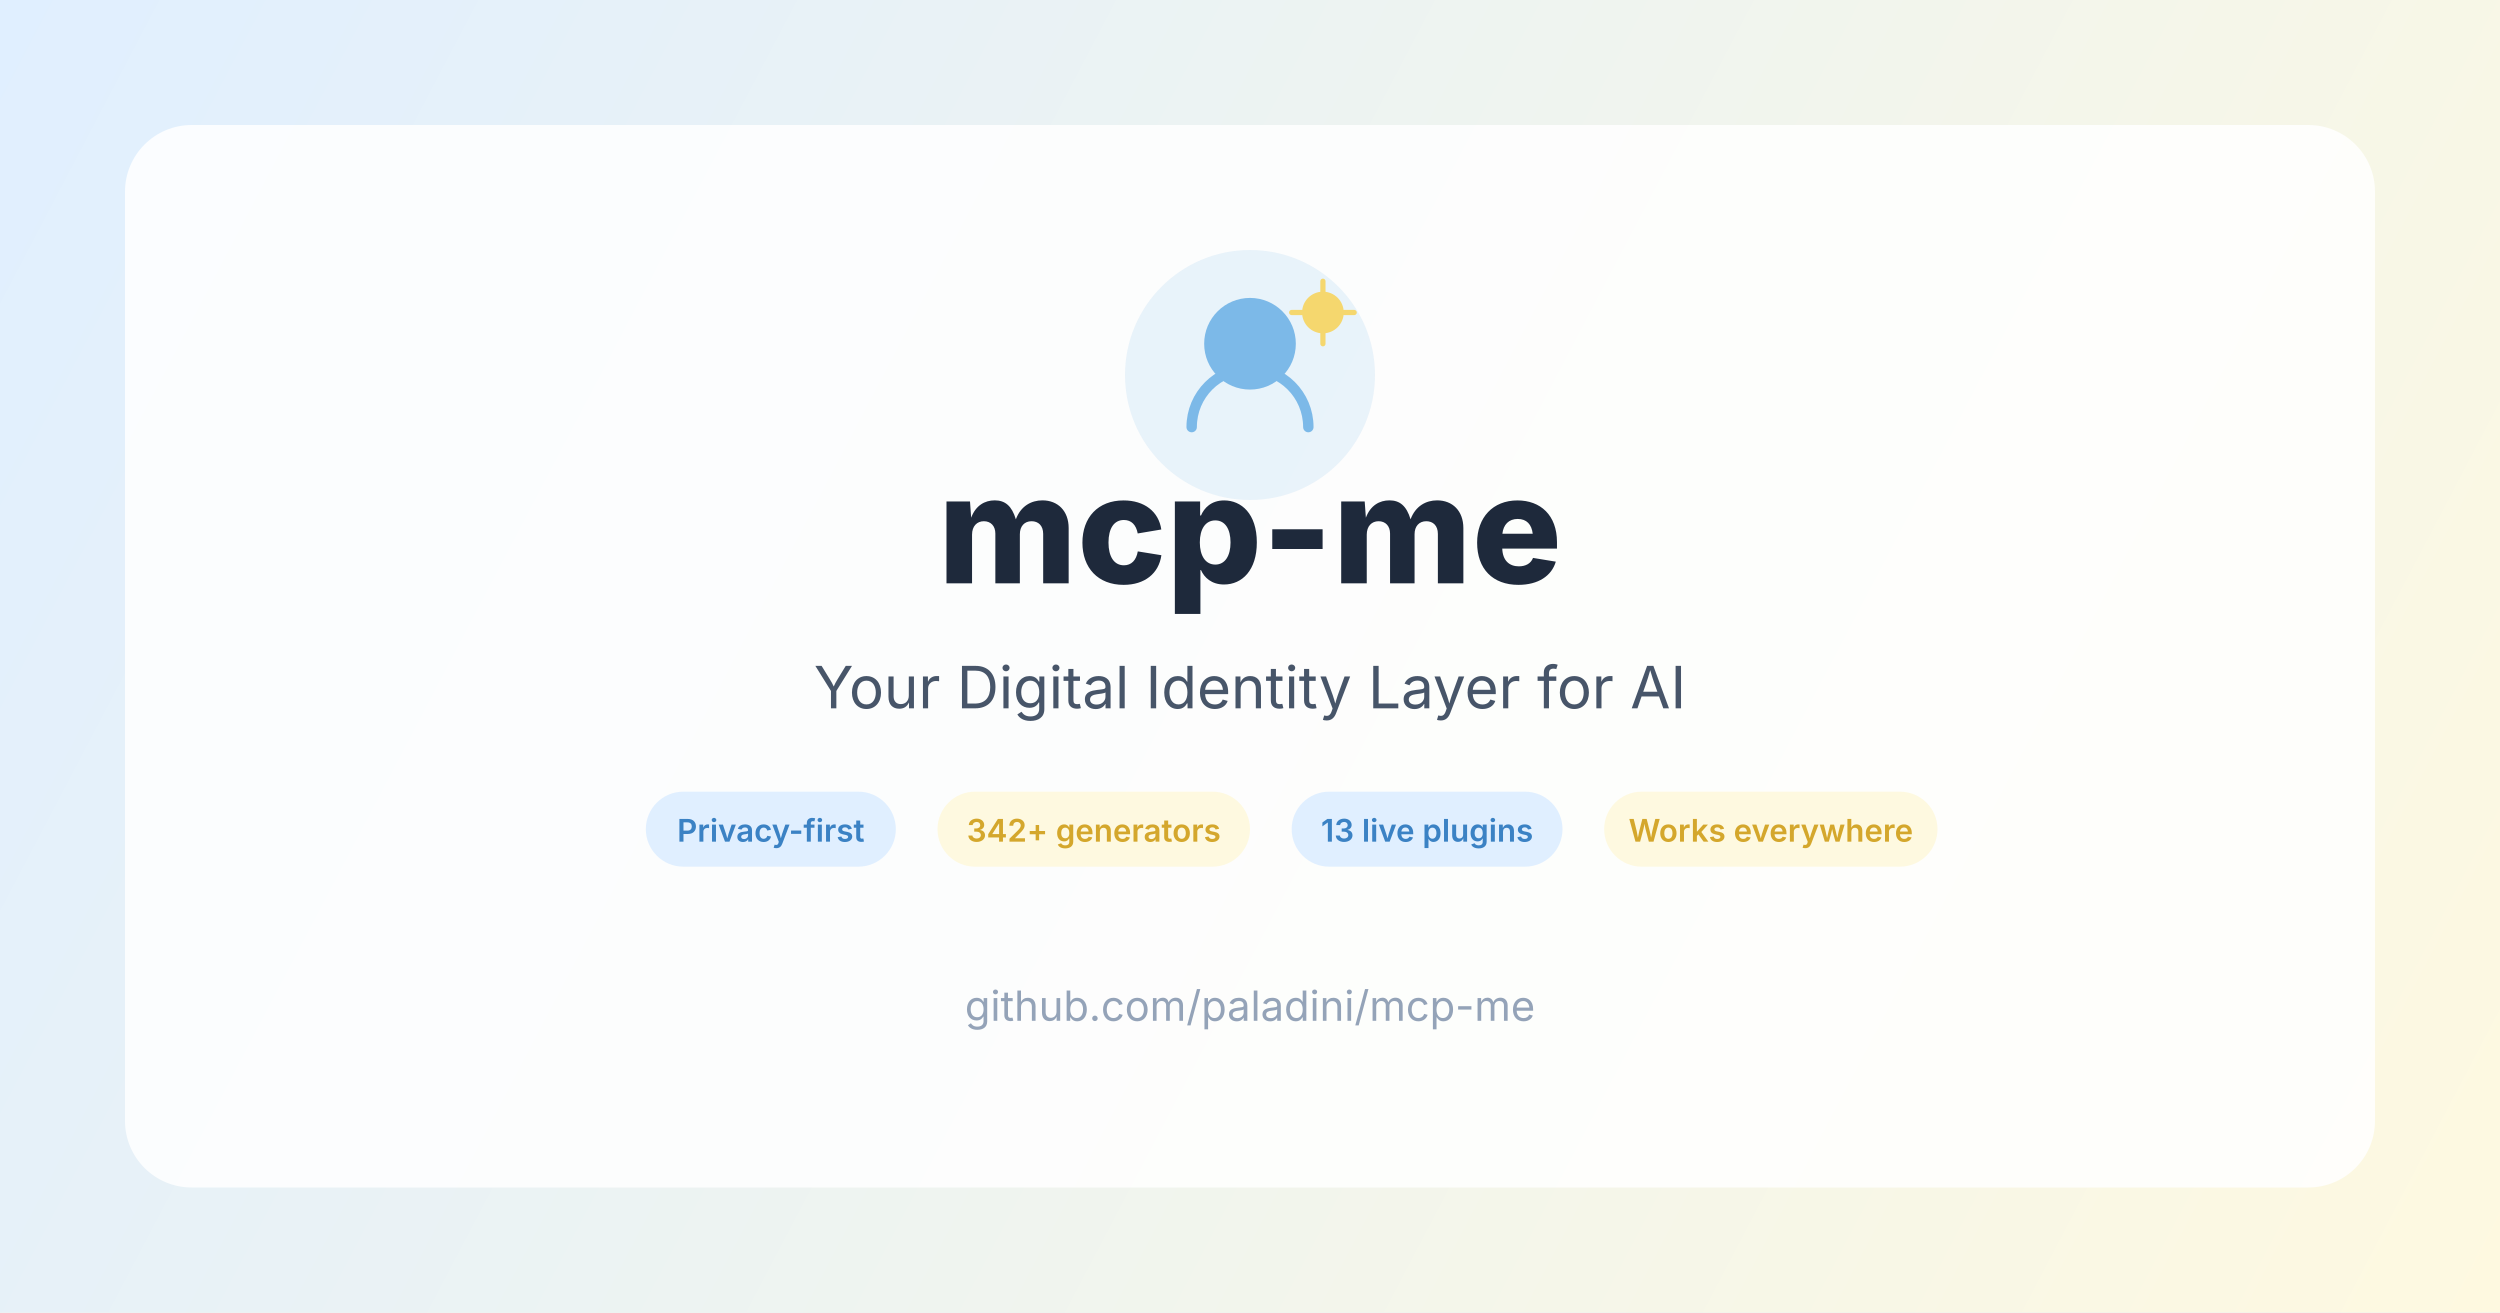
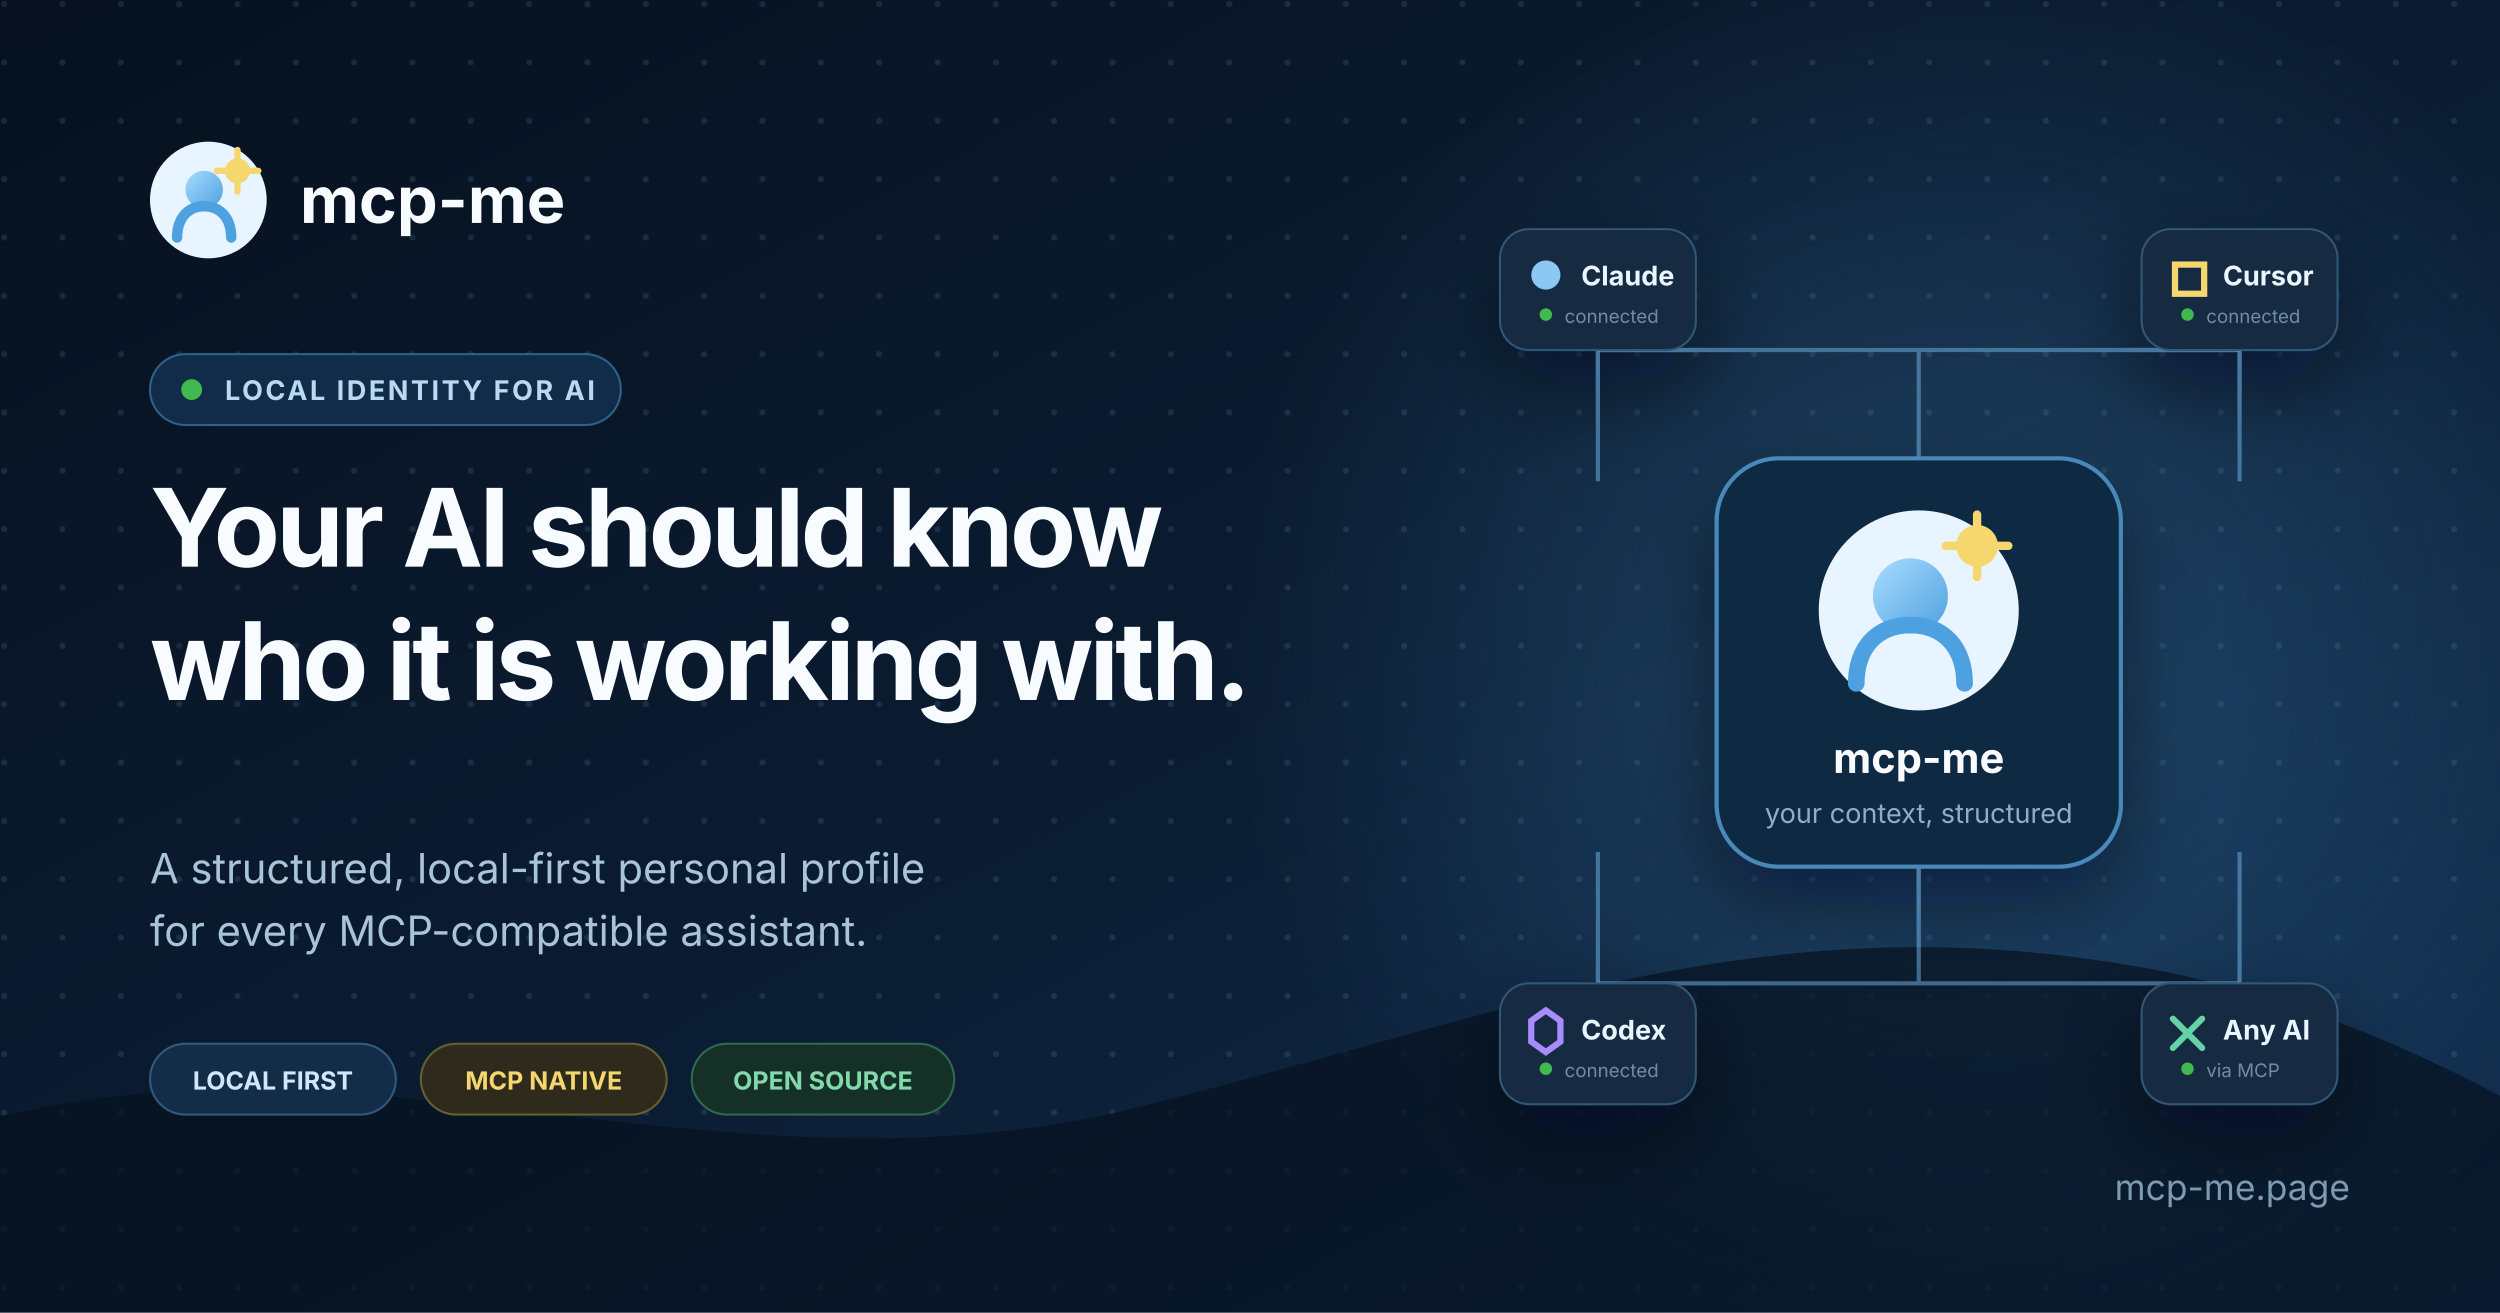
- <svg xmlns="http://www.w3.org/2000/svg" width="1200" height="630" viewBox="0 0 1200 630" fill="none">
+ <svg xmlns="http://www.w3.org/2000/svg" width="1200" height="630" viewBox="0 0 1200 630" role="img" aria-labelledby="title desc">
  <defs>
-     <linearGradient id="bg" x1="0" y1="0" x2="1200" y2="630" gradientUnits="userSpaceOnUse">
-       <stop stop-color="#E0EFFF" />
-       <stop offset="1" stop-color="#FEF9E0" />
+     <linearGradient id="bg" x1="0" y1="0" x2="1" y2="1">
+       <stop offset="0" stop-color="#07111f" />
+       <stop offset="0.55" stop-color="#0b1d33" />
+       <stop offset="1" stop-color="#123052" />
    </linearGradient>
+     <linearGradient id="blue" x1="0" y1="0" x2="1" y2="1">
+       <stop offset="0" stop-color="#a8dcff" />
+       <stop offset="1" stop-color="#4ea1e0" />
+     </linearGradient>
+     <pattern id="dots" width="28" height="28" patternUnits="userSpaceOnUse">
+       <circle cx="2" cy="2" r="1.5" fill="#8fcaff" opacity="0.12" />
+     </pattern>
+     <radialGradient id="glow">
+       <stop offset="0" stop-color="#4ea1e0" stop-opacity="0.3" />
+       <stop offset="1" stop-color="#4ea1e0" stop-opacity="0" />
+     </radialGradient>
+     <filter id="shadow" x="-30%" y="-30%" width="160%" height="160%">
+       <feDropShadow dx="0" dy="16" stdDeviation="20" flood-color="#02060d" flood-opacity="0.5" />
+     </filter>
  </defs>
  <rect width="1200" height="630" fill="url(#bg)" />
-   <rect x="60" y="60" width="1080" height="510" rx="32" fill="white" fill-opacity="0.85" />
-   <circle cx="600" cy="180" r="60" fill="#7CB9E8" opacity="0.15" />
-   <circle cx="600" cy="165" r="22" fill="#7CB9E8" />
-   <path d="M572 205c0-15.5 12.5-28 28-28s28 12.5 28 28" stroke="#7CB9E8" stroke-width="5" stroke-linecap="round" fill="none" />
-   <circle cx="635" cy="150" r="10" fill="#F5D76E" />
-   <path d="M635 140v-5M635 165v-5M645 150h5M625 150h-5" stroke="#F5D76E" stroke-width="2.5" stroke-linecap="round" />
-   <text x="600" y="280" text-anchor="middle" font-family="-apple-system, BlinkMacSystemFont, sans-serif" font-size="72" font-weight="800" fill="#1E293B">mcp-me</text>
-   <text x="600" y="340" text-anchor="middle" font-family="-apple-system, BlinkMacSystemFont, sans-serif" font-size="28" fill="#475569">Your Digital Identity Layer for AI</text>
-   <rect x="310" y="380" width="120" height="36" rx="18" fill="#E0EFFF" />
-   <text x="370" y="404" text-anchor="middle" font-family="-apple-system, sans-serif" font-size="15" font-weight="600" fill="#3B82C4">Privacy-first</text>
-   <rect x="450" y="380" width="150" height="36" rx="18" fill="#FEF9E0" />
-   <text x="525" y="404" text-anchor="middle" font-family="-apple-system, sans-serif" font-size="15" font-weight="600" fill="#D4A72C">342+ generators</text>
-   <rect x="620" y="380" width="130" height="36" rx="18" fill="#E0EFFF" />
-   <text x="685" y="404" text-anchor="middle" font-family="-apple-system, sans-serif" font-size="15" font-weight="600" fill="#3B82C4">13 live plugins</text>
-   <rect x="770" y="380" width="160" height="36" rx="18" fill="#FEF9E0" />
-   <text x="850" y="404" text-anchor="middle" font-family="-apple-system, sans-serif" font-size="15" font-weight="600" fill="#D4A72C">Works everywhere</text>
-   <text x="600" y="490" text-anchor="middle" font-family="-apple-system, sans-serif" font-size="20" fill="#94A3B8">github.com/paladini/mcp-me</text>
+   <rect width="1200" height="630" fill="url(#dots)" />
+   <circle cx="938" cy="315" r="350" fill="url(#glow)" />
+   <path d="M0 536C183 492 352 579 544 532C726 487 850 430 1037 466C1107 480 1162 506 1200 526V630H0Z" fill="#06101d" opacity="0.68" />
+   <g transform="translate(72 68)">
+     <circle cx="28" cy="28" r="28" fill="#e8f4ff" />
+     <circle cx="26" cy="23" r="9" fill="url(#blue)" />
+     <path d="M13 46c0-9 5-15 13-15s13 6 13 15" fill="none" stroke="#4ea1e0" stroke-width="5" stroke-linecap="round" />
+     <circle cx="42" cy="14" r="6" fill="#f5d76e" />
+     <path d="M42 4v20M32 14h20" stroke="#f5d76e" stroke-width="3" stroke-linecap="round" />
+     <text x="72" y="39" fill="#f8fbff" font-family="Inter,Segoe UI,sans-serif" font-size="31" font-weight="750">mcp-me</text>
+   </g>
+   <g transform="translate(72 170)">
+     <rect width="226" height="34" rx="17" fill="#102c49" stroke="#2f6189" />
+     <circle cx="20" cy="17" r="5" fill="#3fb950" />
+     <text x="36" y="22" fill="#b9d9f2" font-family="Inter,Segoe UI,sans-serif" font-size="13" font-weight="700" letter-spacing="1.2">LOCAL IDENTITY FOR AI</text>
+     <text x="0" y="102" fill="#f8fbff" font-family="Inter,Segoe UI,sans-serif" font-size="52" font-weight="750" letter-spacing="-1.8">
+       <tspan x="0">Your AI should know</tspan>
+       <tspan x="0" dy="64">who it is working with.</tspan>
+     </text>
+     <text x="0" y="254" fill="#a9c3d9" font-family="Inter,Segoe UI,sans-serif" font-size="20">
+       <tspan x="0">A structured, local-first personal profile</tspan>
+       <tspan x="0" dy="30">for every MCP-compatible assistant.</tspan>
+     </text>
+     <g transform="translate(0 331)">
+       <rect width="118" height="34" rx="17" fill="#132c48" stroke="#305b7e" />
+       <text x="59" y="22" text-anchor="middle" fill="#cfe8fb" font-family="Inter,Segoe UI,sans-serif" font-size="12" font-weight="700">LOCAL FIRST</text>
+       <rect x="130" width="118" height="34" rx="17" fill="#2e2b1d" stroke="#675f31" />
+       <text x="189" y="22" text-anchor="middle" fill="#f5d76e" font-family="Inter,Segoe UI,sans-serif" font-size="12" font-weight="700">MCP NATIVE</text>
+       <rect x="260" width="126" height="34" rx="17" fill="#153026" stroke="#2e6a50" />
+       <text x="323" y="22" text-anchor="middle" fill="#82d9ac" font-family="Inter,Segoe UI,sans-serif" font-size="12" font-weight="700">OPEN SOURCE</text>
+     </g>
+   </g>
+   <g transform="translate(720 110)" filter="url(#shadow)">
+     <path d="M201 110V58M201 58H47M201 58h154M201 304v58M201 362H47M201 362h154" fill="none" stroke="#71b4e7" stroke-opacity="0.5" stroke-width="2" />
+     <path d="M47 58v63M355 58v63M47 362v-63M355 362v-63" fill="none" stroke="#71b4e7" stroke-opacity="0.5" stroke-width="2" />
+     <g transform="translate(104 110)">
+       <rect width="194" height="196" rx="30" fill="#102943" stroke="#4989b9" stroke-width="2" />
+       <circle cx="97" cy="73" r="48" fill="#e8f4ff" />
+       <circle cx="93" cy="66" r="18" fill="url(#blue)" />
+       <path d="M67 108c0-17 10-28 26-28s26 11 26 28" fill="none" stroke="#4ea1e0" stroke-width="8" stroke-linecap="round" />
+       <circle cx="125" cy="42" r="10" fill="#f5d76e" />
+       <path d="M125 27v30M110 42h30" stroke="#f5d76e" stroke-width="4" stroke-linecap="round" />
+       <text x="97" y="151" text-anchor="middle" fill="#f8fbff" font-family="Inter,Segoe UI,sans-serif" font-size="20" font-weight="700">mcp-me</text>
+       <text x="97" y="175" text-anchor="middle" fill="#8caec8" font-family="Inter,Segoe UI,sans-serif" font-size="13">your context, structured</text>
+     </g>
+     <g>
+       <rect width="94" height="58" rx="14" fill="#122943" stroke="#315675" />
+       <circle cx="22" cy="22" r="7" fill="#8bc8f4" />
+       <text x="39" y="27" fill="#eaf6ff" font-family="Inter,Segoe UI,sans-serif" font-size="13" font-weight="700">Claude</text>
+       <circle cx="22" cy="41" r="3" fill="#3fb950" />
+       <text x="31" y="45" fill="#718da4" font-family="Inter,Segoe UI,sans-serif" font-size="9">connected</text>
+     </g>
+     <g transform="translate(308)">
+       <rect width="94" height="58" rx="14" fill="#122943" stroke="#315675" />
+       <path d="M16 17h14v14H16z" fill="none" stroke="#f5d76e" stroke-width="3" />
+       <text x="39" y="27" fill="#eaf6ff" font-family="Inter,Segoe UI,sans-serif" font-size="13" font-weight="700">Cursor</text>
+       <circle cx="22" cy="41" r="3" fill="#3fb950" />
+       <text x="31" y="45" fill="#718da4" font-family="Inter,Segoe UI,sans-serif" font-size="9">connected</text>
+     </g>
+     <g transform="translate(0 362)">
+       <rect width="94" height="58" rx="14" fill="#122943" stroke="#315675" />
+       <path d="M15 18l7-5 7 5v10l-7 5-7-5z" fill="none" stroke="#a88cff" stroke-width="3" />
+       <text x="39" y="27" fill="#eaf6ff" font-family="Inter,Segoe UI,sans-serif" font-size="13" font-weight="700">Codex</text>
+       <circle cx="22" cy="41" r="3" fill="#3fb950" />
+       <text x="31" y="45" fill="#718da4" font-family="Inter,Segoe UI,sans-serif" font-size="9">connected</text>
+     </g>
+     <g transform="translate(308 362)">
+       <rect width="94" height="58" rx="14" fill="#122943" stroke="#315675" />
+       <path d="M15 17l14 14M29 17L15 31" stroke="#65d3a5" stroke-width="3" stroke-linecap="round" />
+       <text x="39" y="27" fill="#eaf6ff" font-family="Inter,Segoe UI,sans-serif" font-size="13" font-weight="700">Any AI</text>
+       <circle cx="22" cy="41" r="3" fill="#3fb950" />
+       <text x="31" y="45" fill="#718da4" font-family="Inter,Segoe UI,sans-serif" font-size="9">via MCP</text>
+     </g>
+   </g>
+   <text x="1128" y="576" text-anchor="end" fill="#7d9ab1" font-family="Inter,Segoe UI,sans-serif" font-size="17">mcp-me.page</text>
</svg>
